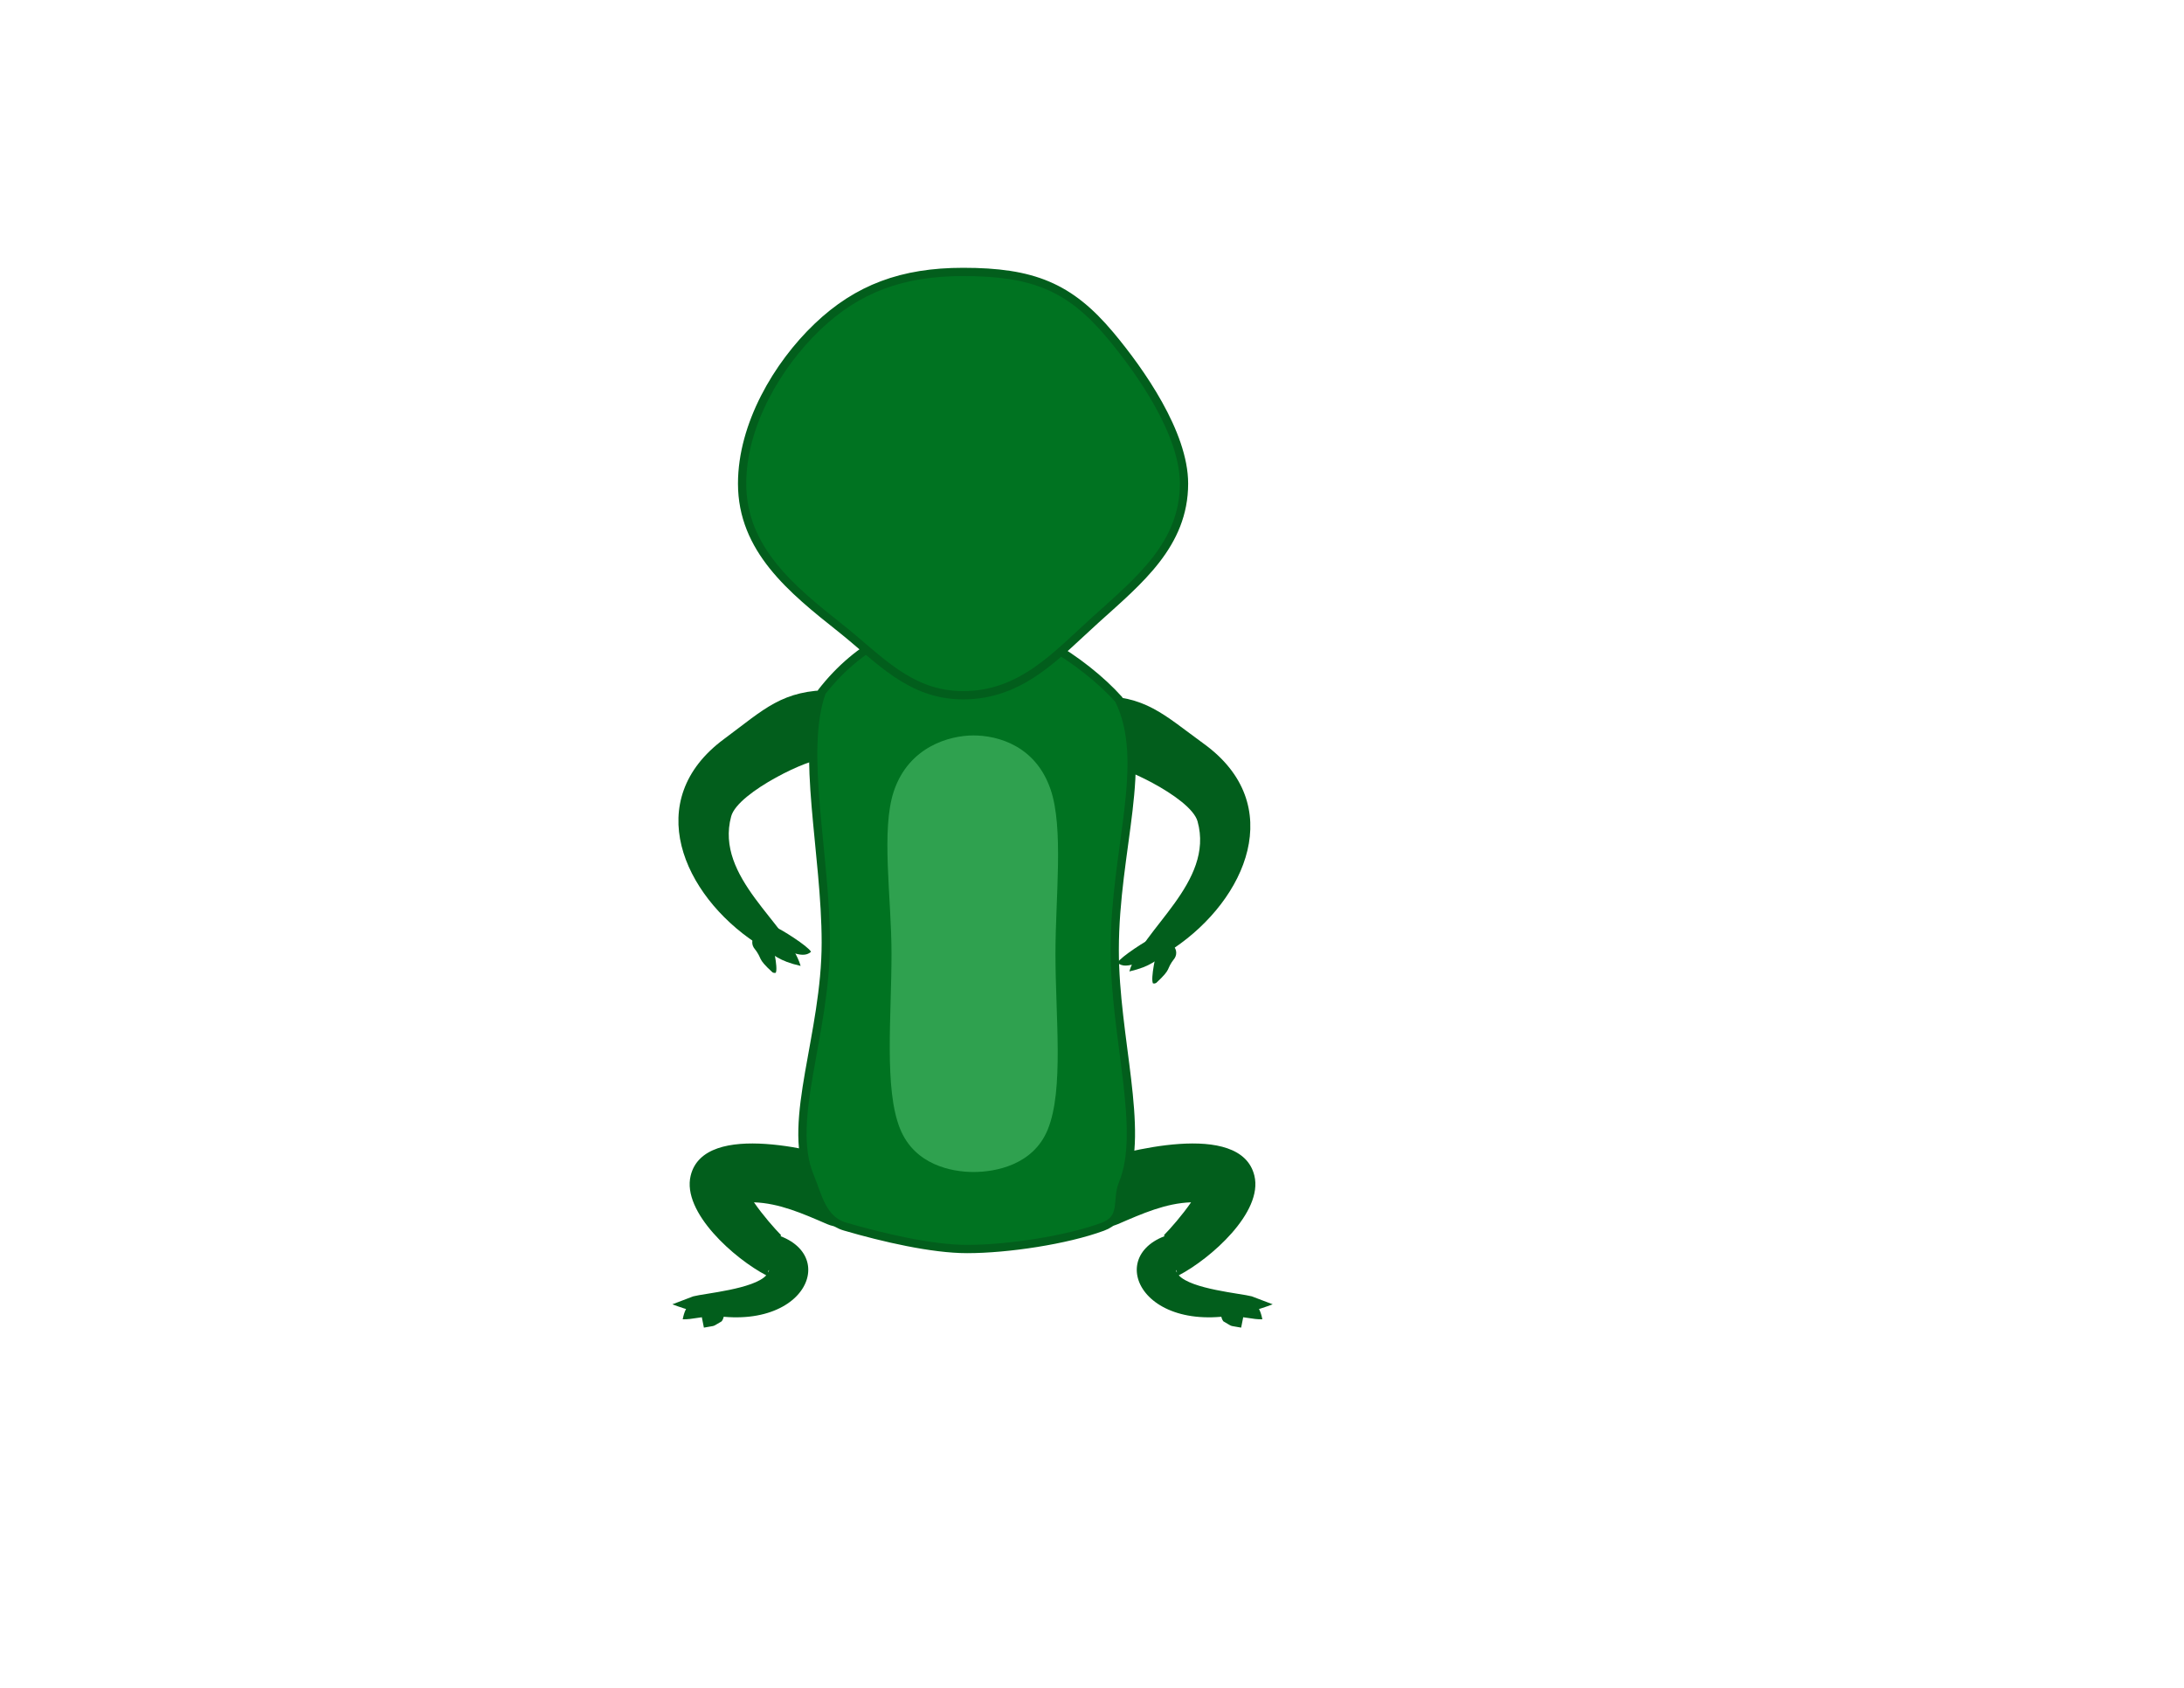
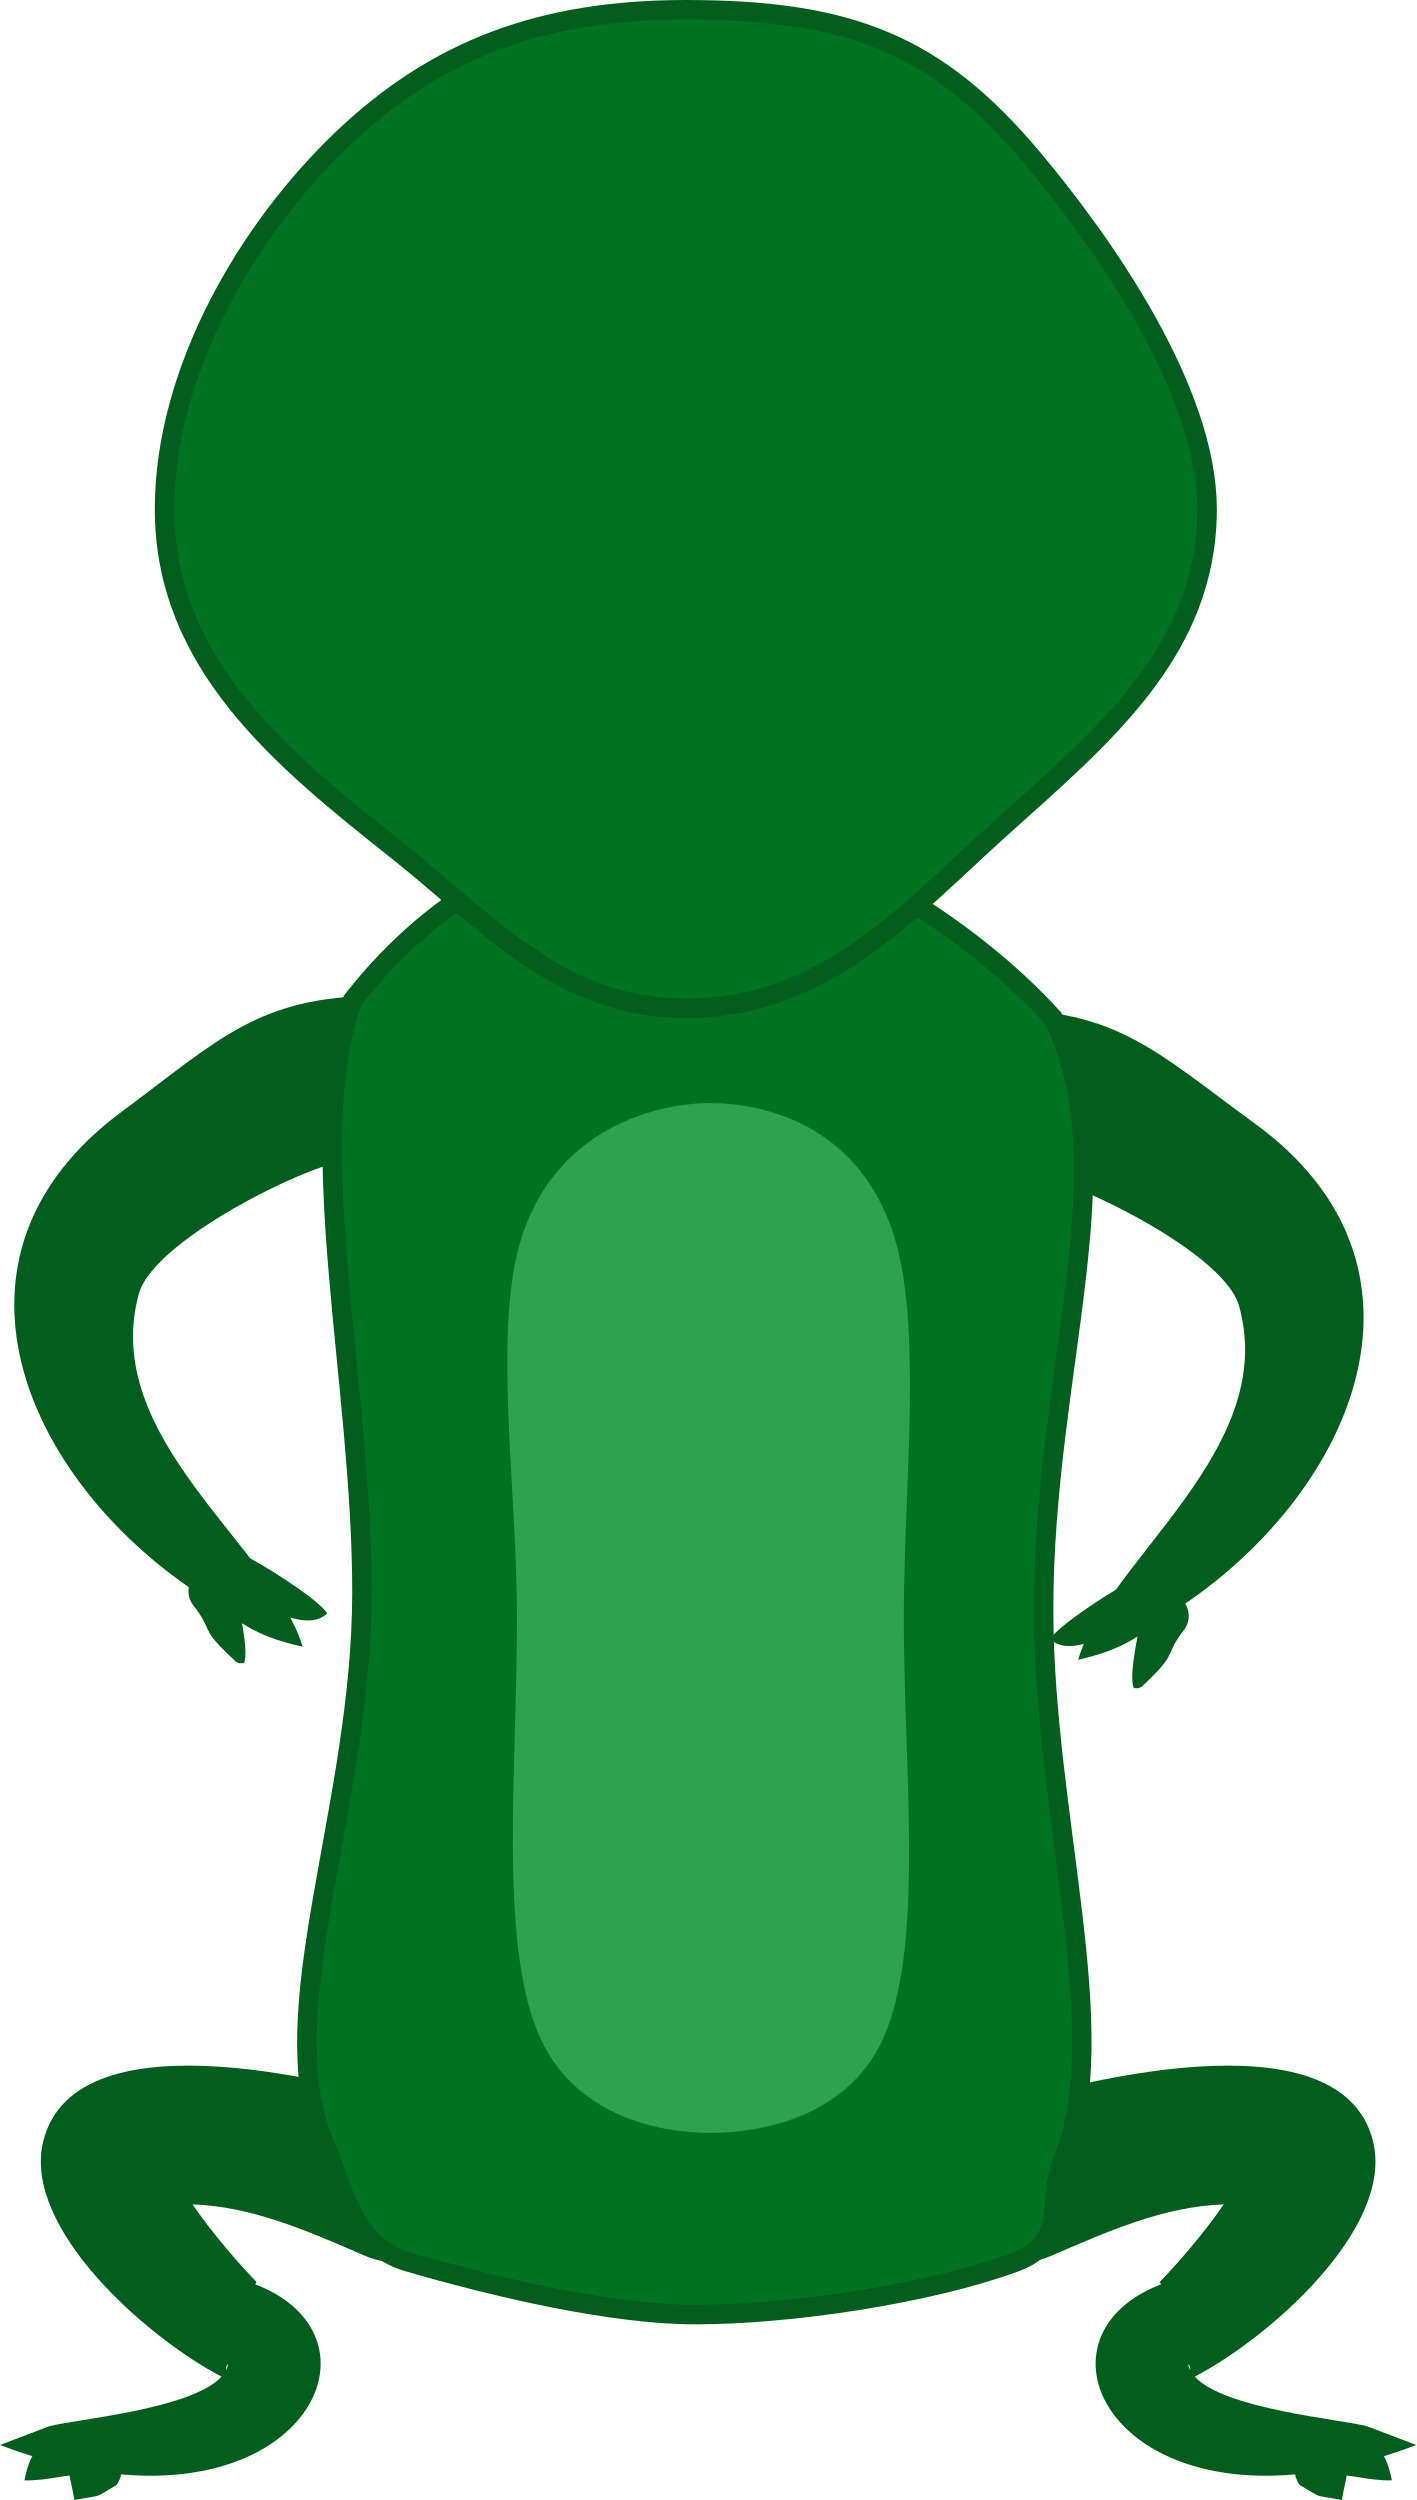
- <svg xmlns="http://www.w3.org/2000/svg" xml:space="preserve" width="100%" height="100%" version="1.1" style="shape-rendering:geometricPrecision; text-rendering:geometricPrecision; image-rendering:optimizeQuality; fill-rule:evenodd; clip-rule:evenodd" viewBox="0 0 11000 8500">
+ <svg xmlns="http://www.w3.org/2000/svg" xml:space="preserve" version="1.1" style="shape-rendering:geometricPrecision; text-rendering:geometricPrecision; image-rendering:optimizeQuality; fill-rule:evenodd; clip-rule:evenodd" viewBox="3386.41 1348.6 3023.66 5337.33">
  <defs>
    <style type="text/css">
   
    .str0 {stroke:#025E1C;stroke-width:41.67;stroke-miterlimit:2.613}
    .fil1 {fill:none}
    .fil2 {fill:#007321}
    .fil0 {fill:#025E1C}
    .fil3 {fill:#2FA14F}
   
  </style>
  </defs>
  <g id="Layer_x0020_1">
    <g id="_3121664273840">
      <path class="fil0" d="M4133.15 3829.56c-34.14,-20.11 -416.71,156.67 -450.56,281.89 -83.33,308.33 286.38,539.72 349.93,752.85 -110.59,-25.16 -130.05,-52.09 -225.5,-115.32 -367.09,-243.16 -577.68,-718.75 -160.51,-1027.15 204.81,-151.4 291.96,-247.74 548.74,-246.89 97.92,17.15 163.4,110.43 146.26,208.35 -17.15,97.92 -110.43,163.41 -208.35,146.26z" />
    </g>
    <path class="fil1" d="M4164.19 3652.26c-140.92,-24.68 -310.85,127.7 -442.76,202.22 -334.9,189.2 -121.81,637.34 95.67,813.3 8.67,7.02 198.67,178.83 215.42,196.52" />
    <g id="_3121664272736">
      <path class="fil0" d="M3881 4718.92c9.89,29.61 39.26,155.93 26.04,180.35 -12.29,0.07 -7.08,1.44 -15.95,-2.53l0.45 0.7c-85.11,-77.88 -45.01,-61.82 -94.95,-124.91 -14.8,-23.31 -7.91,-54.21 15.4,-69.01 23.31,-14.81 54.21,-7.91 69.01,15.4z" />
    </g>
    <path class="fil1" d="M3838.8 4745.72c26.67,41.97 12.39,71.97 62.92,144.65l5.33 8.89" />
    <g id="_3121664271536">
      <path class="fil0" d="M3899.26 4665.73c32.52,11.43 171.18,99.5 185.64,127.51 -47.94,44.44 -134.53,-23.63 -202.89,-29.01 -27.2,-4.76 -45.39,-30.68 -40.63,-57.87 4.76,-27.2 30.68,-45.39 57.87,-40.63z" />
    </g>
    <path class="fil1" d="M3890.64 4714.98c86.47,15.14 72.8,56.99 180.83,75.91 4.48,0.78 8.95,1.57 13.43,2.35" />
    <g id="_3121664271248">
      <path class="fil0" d="M5578.74 3858.39c33.97,-20.4 418.02,153.14 452.93,278.07 85.93,307.61 -281.81,542.12 -343.54,755.78 110.37,-26.09 129.6,-53.19 224.52,-117.22 365.02,-246.25 571.57,-723.61 151.81,-1028.46 -206.08,-149.66 -294.05,-245.27 -550.81,-242.24 -97.77,17.98 -162.46,111.81 -144.49,209.58 17.98,97.77 111.81,162.46 209.58,144.49z" />
    </g>
    <path class="fil1" d="M5546.19 3681.36c140.7,-25.87 311.92,125.06 444.46,198.47 336.49,186.37 127.2,636.29 -88.78,814.08 -8.61,7.09 -197.15,180.51 -213.75,198.34" />
    <g id="_3121664271584">
      <path class="fil0" d="M5831.77 4772.1c-9.65,29.7 -37.94,156.26 -24.52,180.57 12.28,-0.04 7.09,1.38 15.93,-2.66l-0.44 0.7c84.44,-78.6 44.48,-62.2 93.89,-125.71 14.61,-23.43 7.45,-54.28 -15.98,-68.88 -23.43,-14.61 -54.27,-7.45 -68.88,15.98z" />
    </g>
    <path class="fil1" d="M5874.2 4798.56c-26.31,42.19 -11.78,72.07 -61.69,145.17l-5.26 8.94" />
    <g id="_3121664271728">
      <path class="fil0" d="M5813.06 4719.07c-32.42,11.7 -170.33,100.94 -184.56,129.08 48.32,44.04 134.32,-24.77 202.64,-30.73 27.16,-4.99 45.13,-31.06 40.13,-58.22 -4.99,-27.16 -31.06,-45.13 -58.22,-40.13z" />
    </g>
    <path class="fil1" d="M5822.1 4768.25c-86.33,15.87 -72.32,57.61 -180.19,77.44 -4.47,0.82 -8.94,1.64 -13.41,2.46" />
    <g id="_3121664269376">
      <path class="fil0" d="M4165.2 6164.35c-122.44,-53.01 -240.04,-105.09 -367.75,-109.5 44,64.28 104.8,133.24 136.43,165.25l-2.41 5.44c321.1,123.13 66.61,575.94 -545.06,342.96l105.05 -40.02c56.52,-15.05 304.56,-36.19 367.91,-105.96 -158.52,-82.42 -426.06,-317.13 -380.69,-502.15 69.43,-283.17 664.66,-119.3 822.32,-67.73 86.07,37.5 125.45,137.68 87.95,223.75 -37.5,86.07 -137.68,125.45 -223.75,87.95zm-296 244.16c1.89,-3.77 3.29,-7.67 4.11,-11.69l-1.72 0.01c-2.18,3.98 -2.8,7.89 -2.39,11.68z" />
    </g>
    <path class="fil1" d="M4233.11 6008.5c-160.46,-69.91 -429.36,-146.81 -605.54,-72.19 -87.52,37.07 200.43,376.06 280.58,393.91 118.88,26.48 90.93,238.29 -311.63,238.29 -70.04,0 -140.07,0 -210.1,0" />
    <g id="_3121664267648">
      <path class="fil0" d="M3557.94 6634.19c-24.15,-5.32 -69.87,11.18 -119.4,9.81 14.89,-76.44 45.52,-93.18 116.93,-119.78 30.37,-0.68 55.54,23.38 56.22,53.75 0.68,30.37 -23.38,55.54 -53.75,56.22z" />
    </g>
    <path class="fil1" d="M3556.7 6579.2c-30.08,0.67 -96.35,41.11 -118.17,64.8" />
    <g id="_3121664269280">
      <path class="fil0" d="M3635.13 6653.97c-53.53,30.93 -23.89,19.44 -89.86,31.96 -12.34,-70.92 -15.22,-38.49 1.62,-97.64 18.14,-24.37 52.59,-29.42 76.96,-11.28 24.37,18.14 29.42,52.59 11.28,76.96z" />
    </g>
    <path class="fil1" d="M3591.01 6621.13c-9.67,12.99 -41.7,49.11 -45.74,64.8" />
    <g id="_3121664266064">
      <path class="fil0" d="M5631.28 6164.35c122.44,-53.01 240.04,-105.09 367.75,-109.5 -44,64.28 -104.8,133.24 -136.43,165.25l2.41 5.44c-321.1,123.13 -66.61,575.94 545.06,342.96l-105.05 -40.02c-56.52,-15.05 -304.56,-36.19 -367.91,-105.96 158.52,-82.42 426.06,-317.13 380.69,-502.15 -69.43,-283.17 -664.66,-119.3 -822.32,-67.73 -86.07,37.5 -125.45,137.68 -87.95,223.75 37.5,86.07 137.68,125.45 223.75,87.95zm296 244.16c-1.89,-3.77 -3.29,-7.67 -4.11,-11.69l1.72 0.01c2.18,3.98 2.8,7.89 2.39,11.68z" />
    </g>
    <path class="fil1" d="M5563.37 6008.5c160.46,-69.91 429.36,-146.81 605.54,-72.19 87.52,37.07 -200.43,376.06 -280.58,393.91 -118.88,26.48 -90.93,238.29 311.63,238.29 70.04,0 140.07,0 210.1,0" />
    <g id="_3121664266400">
      <path class="fil0" d="M6238.54 6634.19c24.15,-5.32 69.87,11.18 119.4,9.81 -14.89,-76.44 -45.52,-93.18 -116.93,-119.78 -30.37,-0.68 -55.54,23.38 -56.22,53.75 -0.68,30.37 23.38,55.54 53.75,56.22z" />
    </g>
    <path class="fil1" d="M6239.78 6579.2c30.08,0.67 96.35,41.11 118.17,64.8" />
    <g id="_3121664264816">
      <path class="fil0" d="M6161.35 6653.97c53.53,30.93 23.89,19.44 89.86,31.96 12.34,-70.92 15.22,-38.49 -1.62,-97.64 -18.14,-24.37 -52.59,-29.42 -76.96,-11.28 -24.37,18.14 -29.42,52.59 -11.28,76.96z" />
    </g>
    <path class="fil1" d="M6205.47 6621.13c9.67,12.99 41.7,49.11 45.74,64.8" />
    <path class="fil2 str0" d="M4870.72 3112.46c253.43,0 589,215.13 763.84,409.68 157.4,314.4 -20.17,753.73 -20.17,1262.73 0,438.45 151.66,907.9 41.37,1174.48 -35.94,86.87 12.66,176.45 -102.39,218.89 -182.08,67.17 -478.97,111.87 -682.65,111.87 -175.26,0 -421.07,-56.5 -614.79,-113.13 -116.11,-33.94 -137.31,-157.46 -177.94,-255.19 -115.66,-278.18 81.22,-713.82 81.22,-1174.6 0,-448.44 -128.3,-962.12 -20.17,-1262.73 179.76,-231.17 436.59,-372.02 731.67,-372.02z" />
    <path class="fil3" d="M4903.06 3703.66c121.29,0 312.98,50.72 388.52,272.43 66.47,195.12 24.36,542.66 24.36,826.85 0,319.94 43.09,684.69 -38.84,885.57 -73.54,180.31 -266.18,213.71 -374.04,213.71 -108.66,0 -296.05,-35.05 -369.76,-217.75 -80.98,-200.7 -43.11,-563.72 -43.11,-881.54 0,-283.81 -54.02,-625.13 12.29,-820.16 75.54,-222.17 279.16,-279.12 400.59,-279.12z" />
    <path class="fil2 str0" d="M4850.6 1369.44c351.02,0 536.59,74.46 740.55,317.64 153.16,182.61 372.3,495.81 372.3,748.28 0,305.83 -227.23,488.83 -442.63,683.2 -199.21,179.78 -374.91,382.72 -670.22,382.72 -269.45,0 -423.78,-184.49 -616.31,-337.11 -246.63,-195.51 -496.54,-398.2 -496.54,-728.81 0,-295.11 177.4,-597 379.7,-790 201.26,-192 426.64,-275.92 733.15,-275.92z" />
  </g>
</svg>
